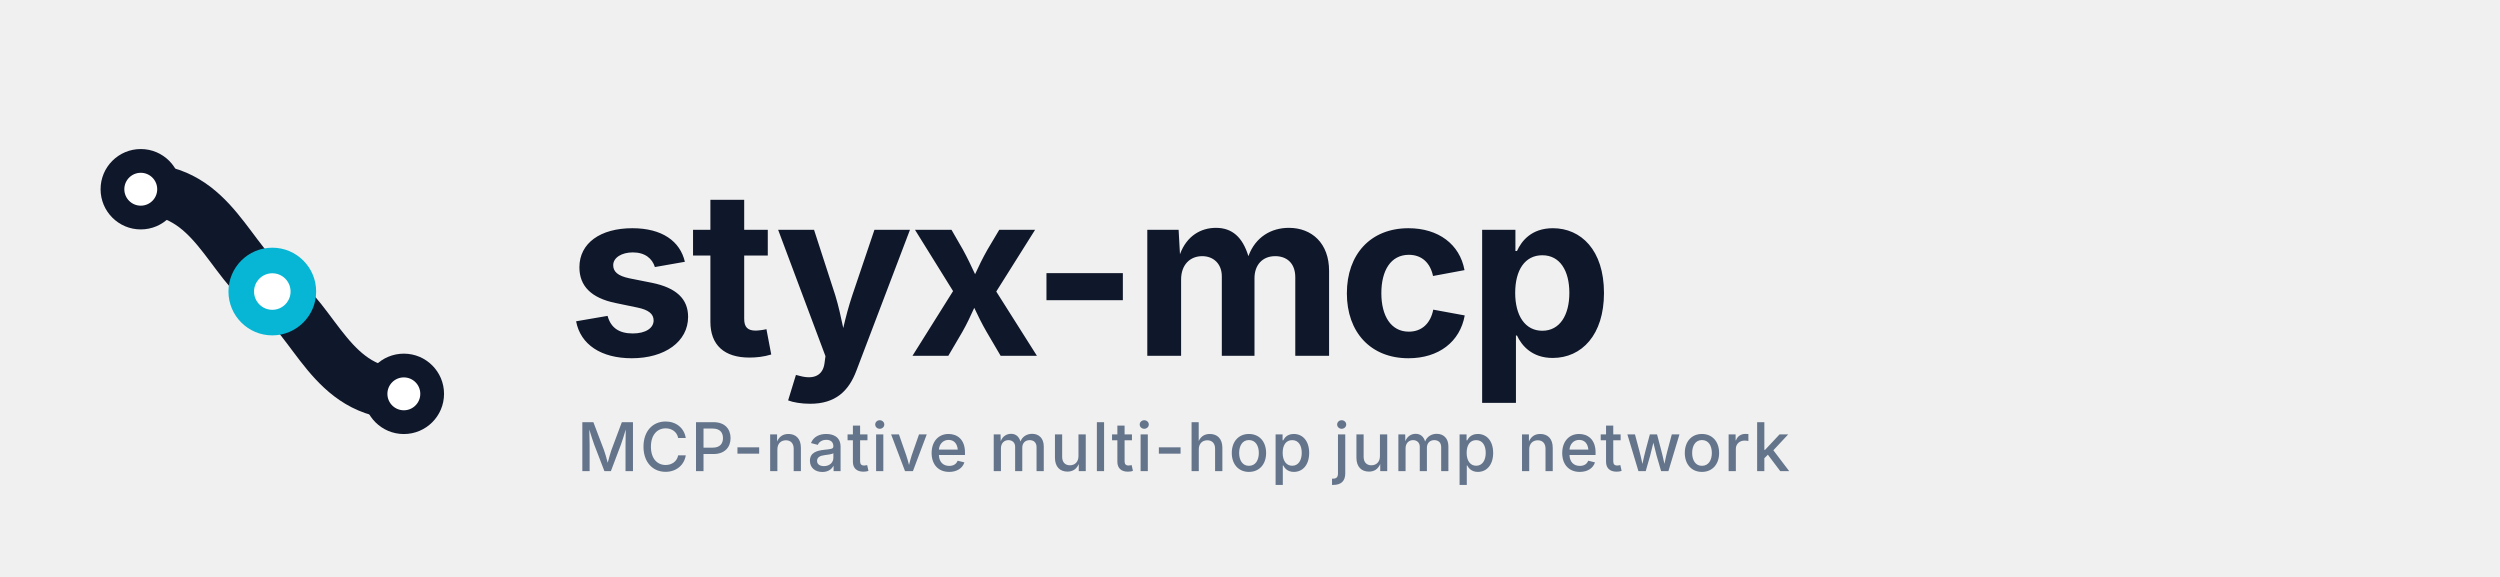
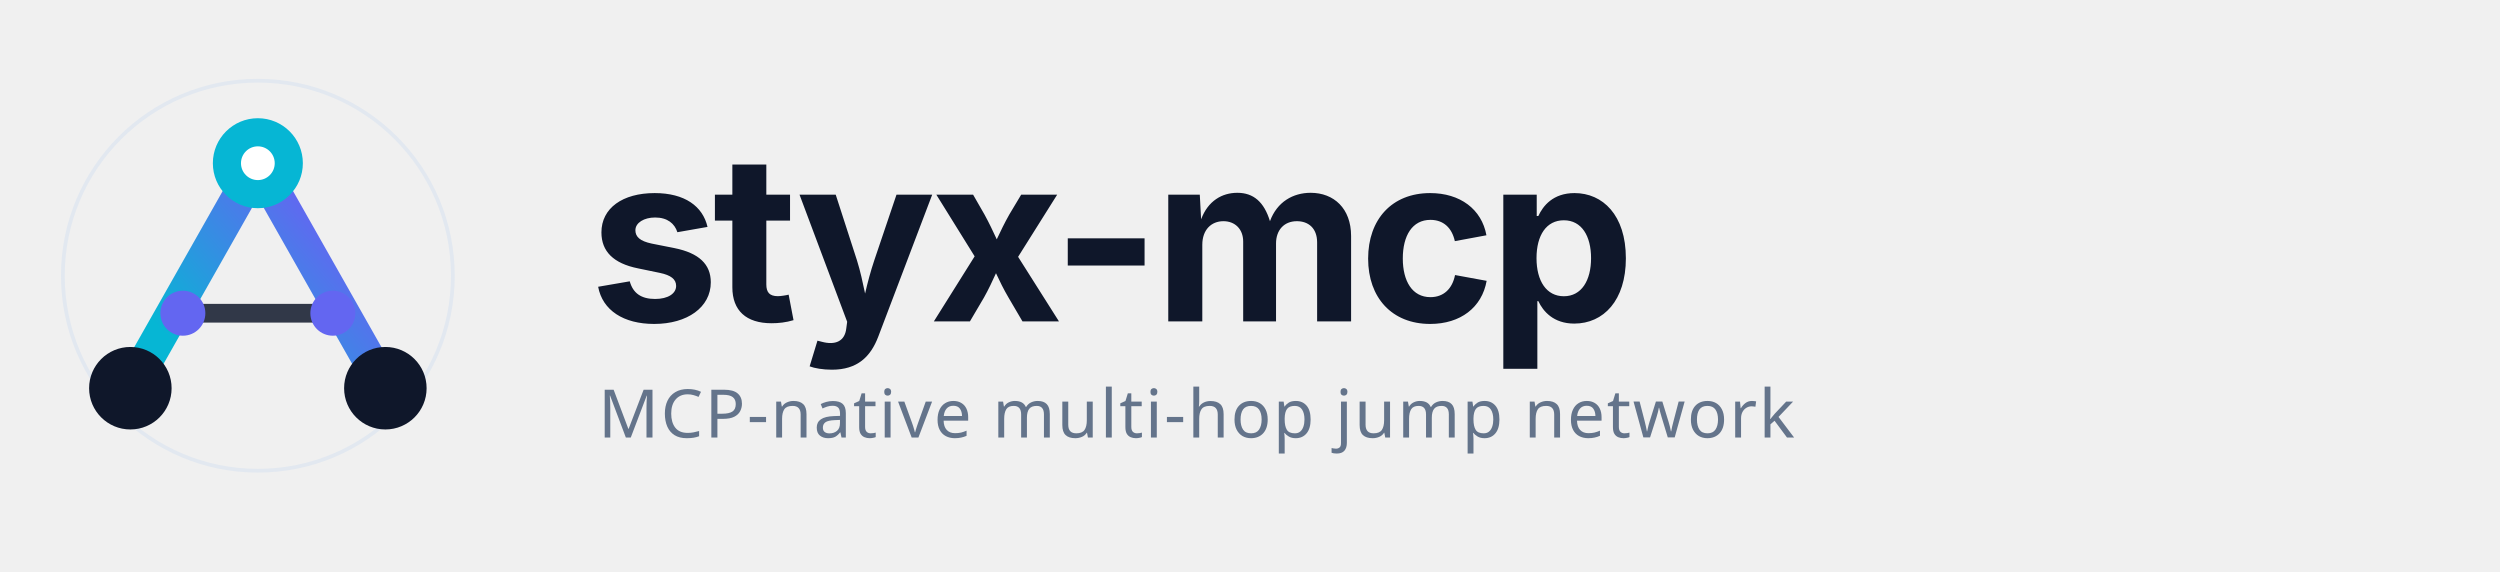
- <svg xmlns="http://www.w3.org/2000/svg" width="520" height="120" viewBox="0 0 520 120" role="img" aria-label="styx-mcp">
-   <g transform="translate(8,12) scale(0.38)">
-     <path d="M56 72              C 96 72, 104 112, 128 128              C 152 144, 160 184, 200 184" fill="none" stroke="#0F172A" stroke-width="28" stroke-linecap="round" stroke-linejoin="round" />
-     <circle cx="56" cy="72" r="22" fill="#0F172A" />
-     <circle cx="56" cy="72" r="9" fill="#FFFFFF" />
-     <circle cx="128" cy="128" r="24" fill="#06B6D4" />
-     <circle cx="128" cy="128" r="10" fill="#FFFFFF" />
-     <circle cx="200" cy="184" r="22" fill="#0F172A" />
-     <circle cx="200" cy="184" r="9" fill="#FFFFFF" />
+ <svg xmlns="http://www.w3.org/2000/svg" viewBox="0 0 560 128" width="560" height="128" role="img" aria-label="styx-mcp">
+   <defs>
+     <linearGradient id="beam2" x1="24" y1="96" x2="104" y2="28" gradientUnits="userSpaceOnUse">
+       <stop offset="0%" stop-color="#06B6D4" />
+       <stop offset="100%" stop-color="#6366F1" />
+     </linearGradient>
+   </defs>
+   <g transform="translate(4,8) scale(0.42)">
+     <circle cx="128" cy="128" r="104" fill="none" stroke="#E2E8F0" stroke-width="2" />
+     <path d="M60 188 L128 68 L196 188" fill="none" stroke="url(#beam2)" stroke-width="18" stroke-linecap="round" stroke-linejoin="round" />
+     <path d="M88 148 L168 148" fill="none" stroke="#0F172A" stroke-width="10" stroke-linecap="round" opacity="0.85" />
+     <circle cx="60" cy="188" r="22" fill="#0F172A" />
+     <circle cx="128" cy="68" r="24" fill="#06B6D4" />
+     <circle cx="128" cy="68" r="9" fill="#FFFFFF" />
+     <circle cx="196" cy="188" r="22" fill="#0F172A" />
+     <circle cx="88" cy="148" r="12" fill="#6366F1" />
+     <circle cx="168" cy="148" r="12" fill="#6366F1" />
  </g>
-   <text x="118" y="74" font-family="ui-sans-serif, system-ui, -apple-system, 'Segoe UI', Inter, Roboto, sans-serif" font-size="48" font-weight="700" fill="#0F172A" letter-spacing="-1.2">styx-mcp</text>
-   <text x="120" y="98" font-family="ui-sans-serif, system-ui, -apple-system, 'Segoe UI', Inter, Roboto, sans-serif" font-size="14" font-weight="500" fill="#64748B" letter-spacing="0.3">MCP-native multi-hop jump network</text>
+   <text x="132" y="72" font-family="ui-sans-serif,system-ui,-apple-system,Segoe UI,Inter,sans-serif" font-size="52" font-weight="750" fill="#0F172A" letter-spacing="-1.5">styx-mcp</text>
+   <text x="134" y="98" font-family="ui-sans-serif,system-ui,sans-serif" font-size="15" font-weight="500" fill="#64748B" letter-spacing="0.4">MCP-native multi-hop jump network</text>
</svg>
